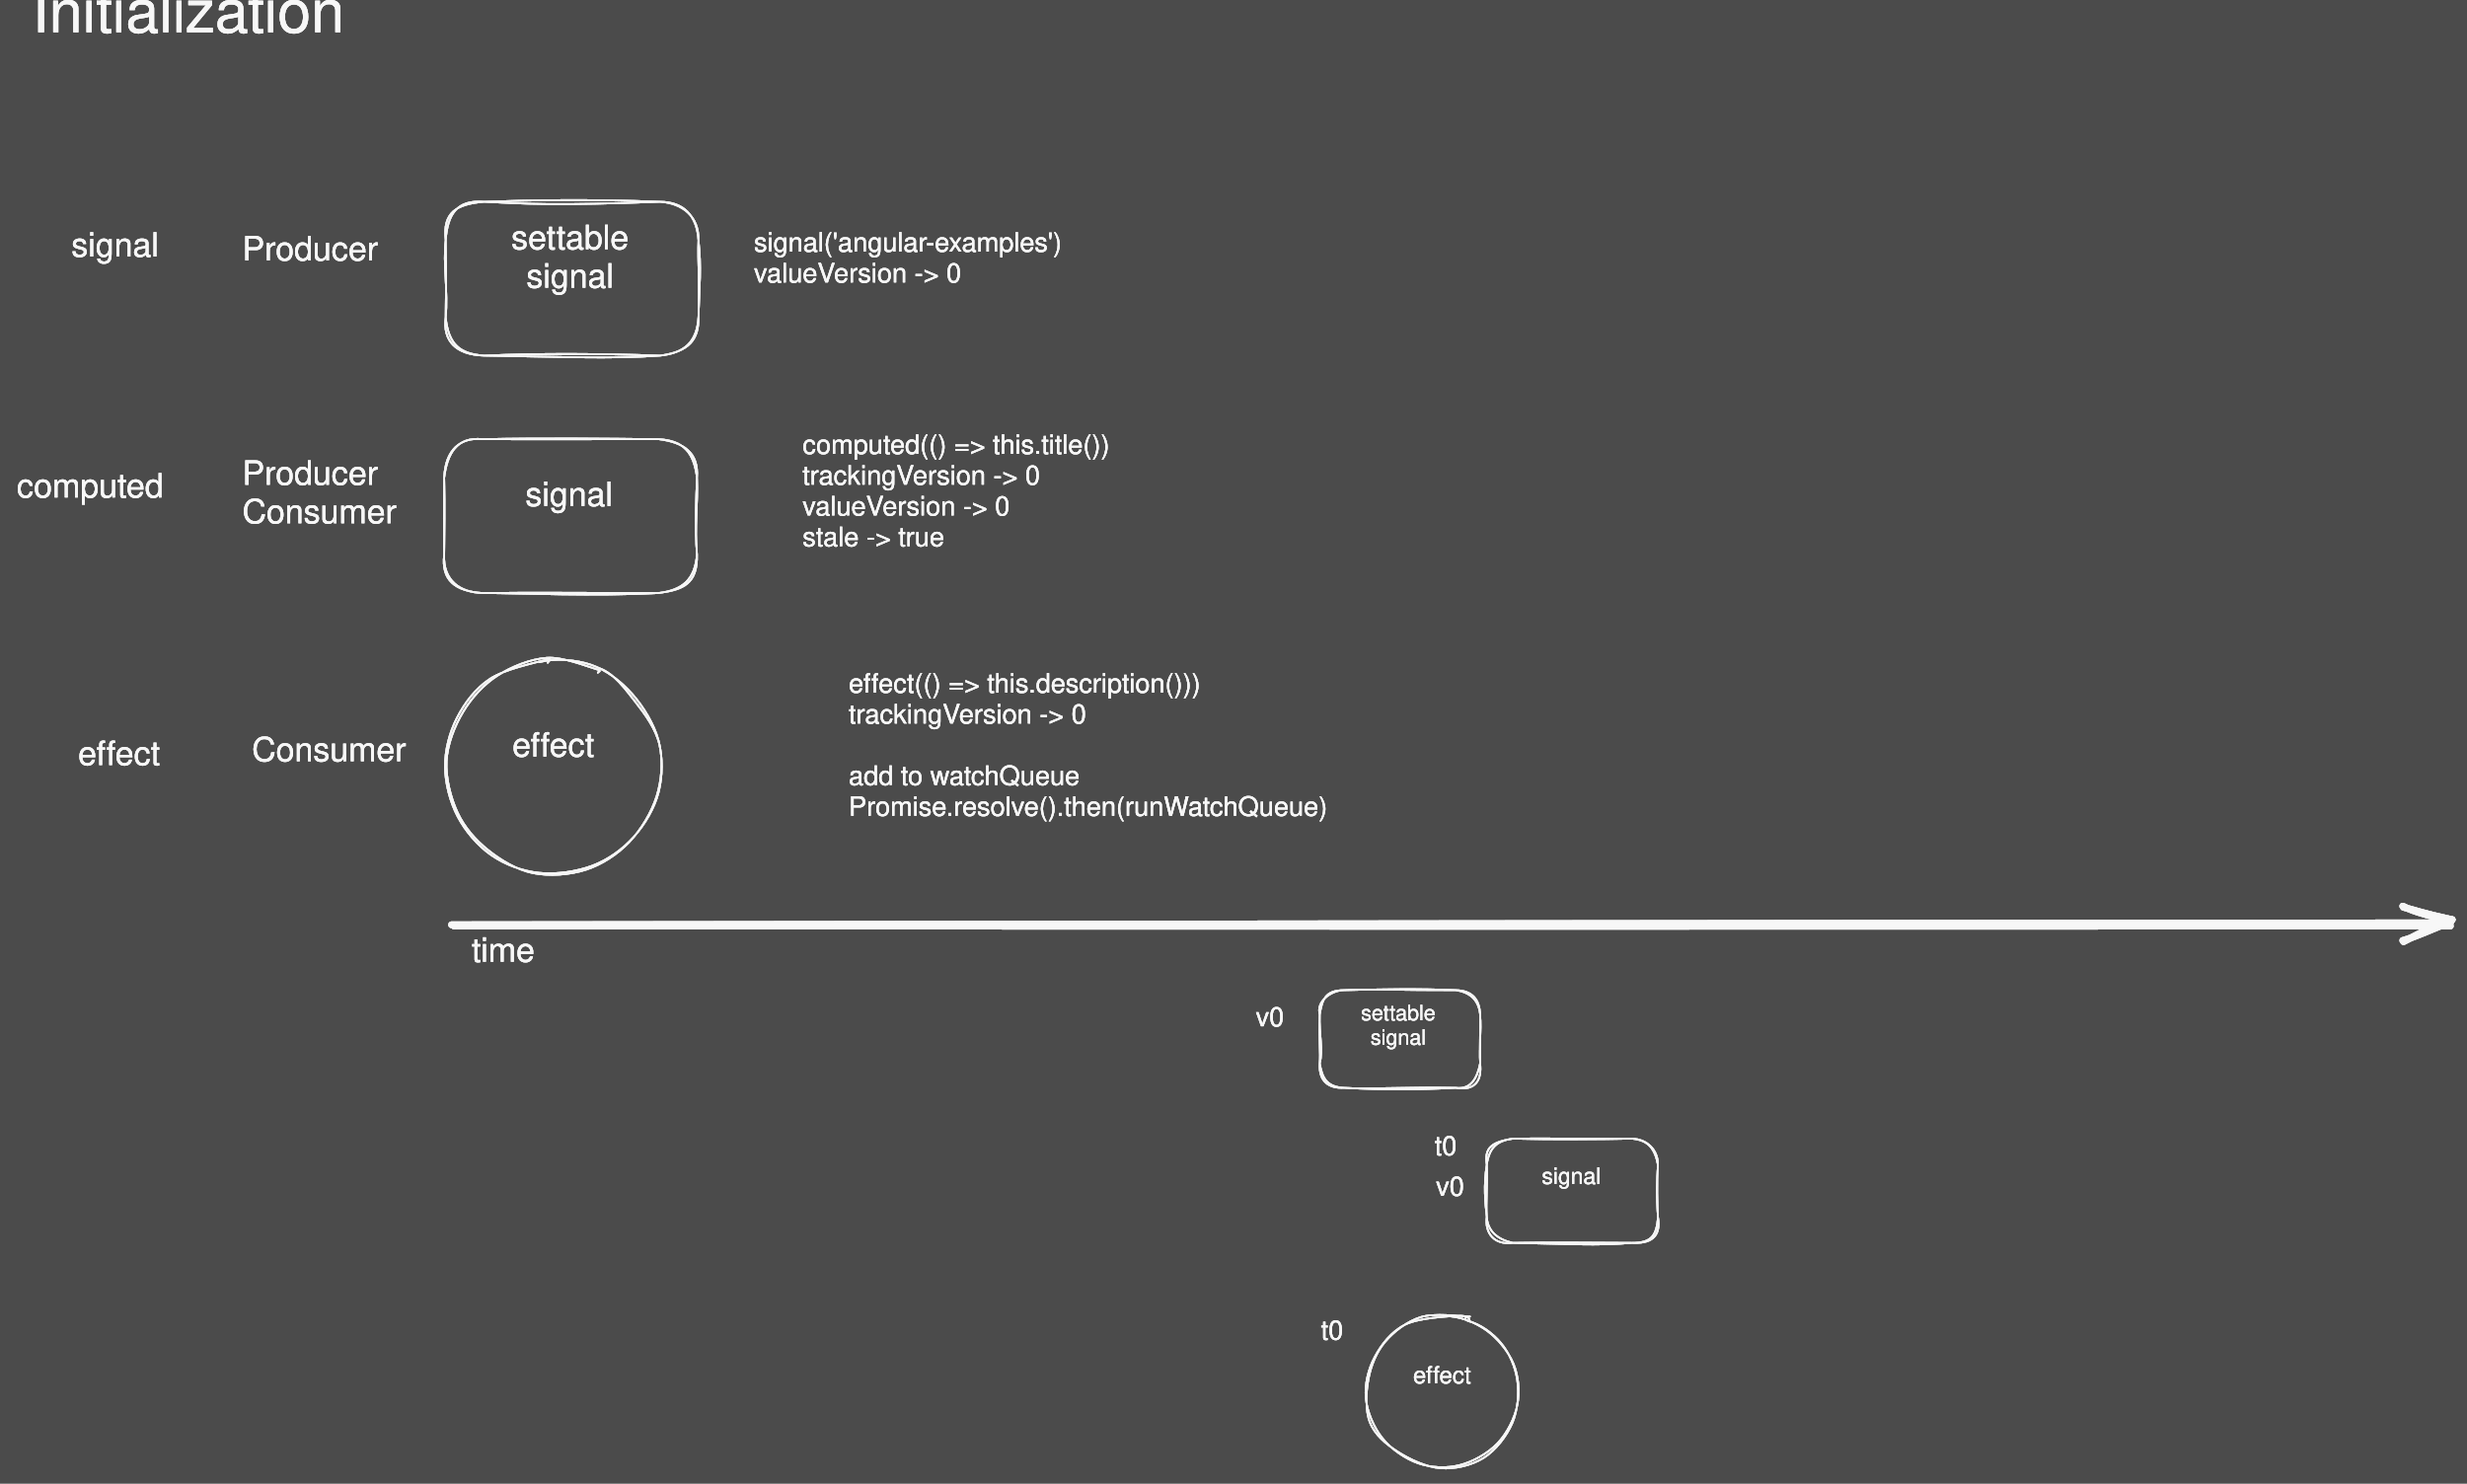
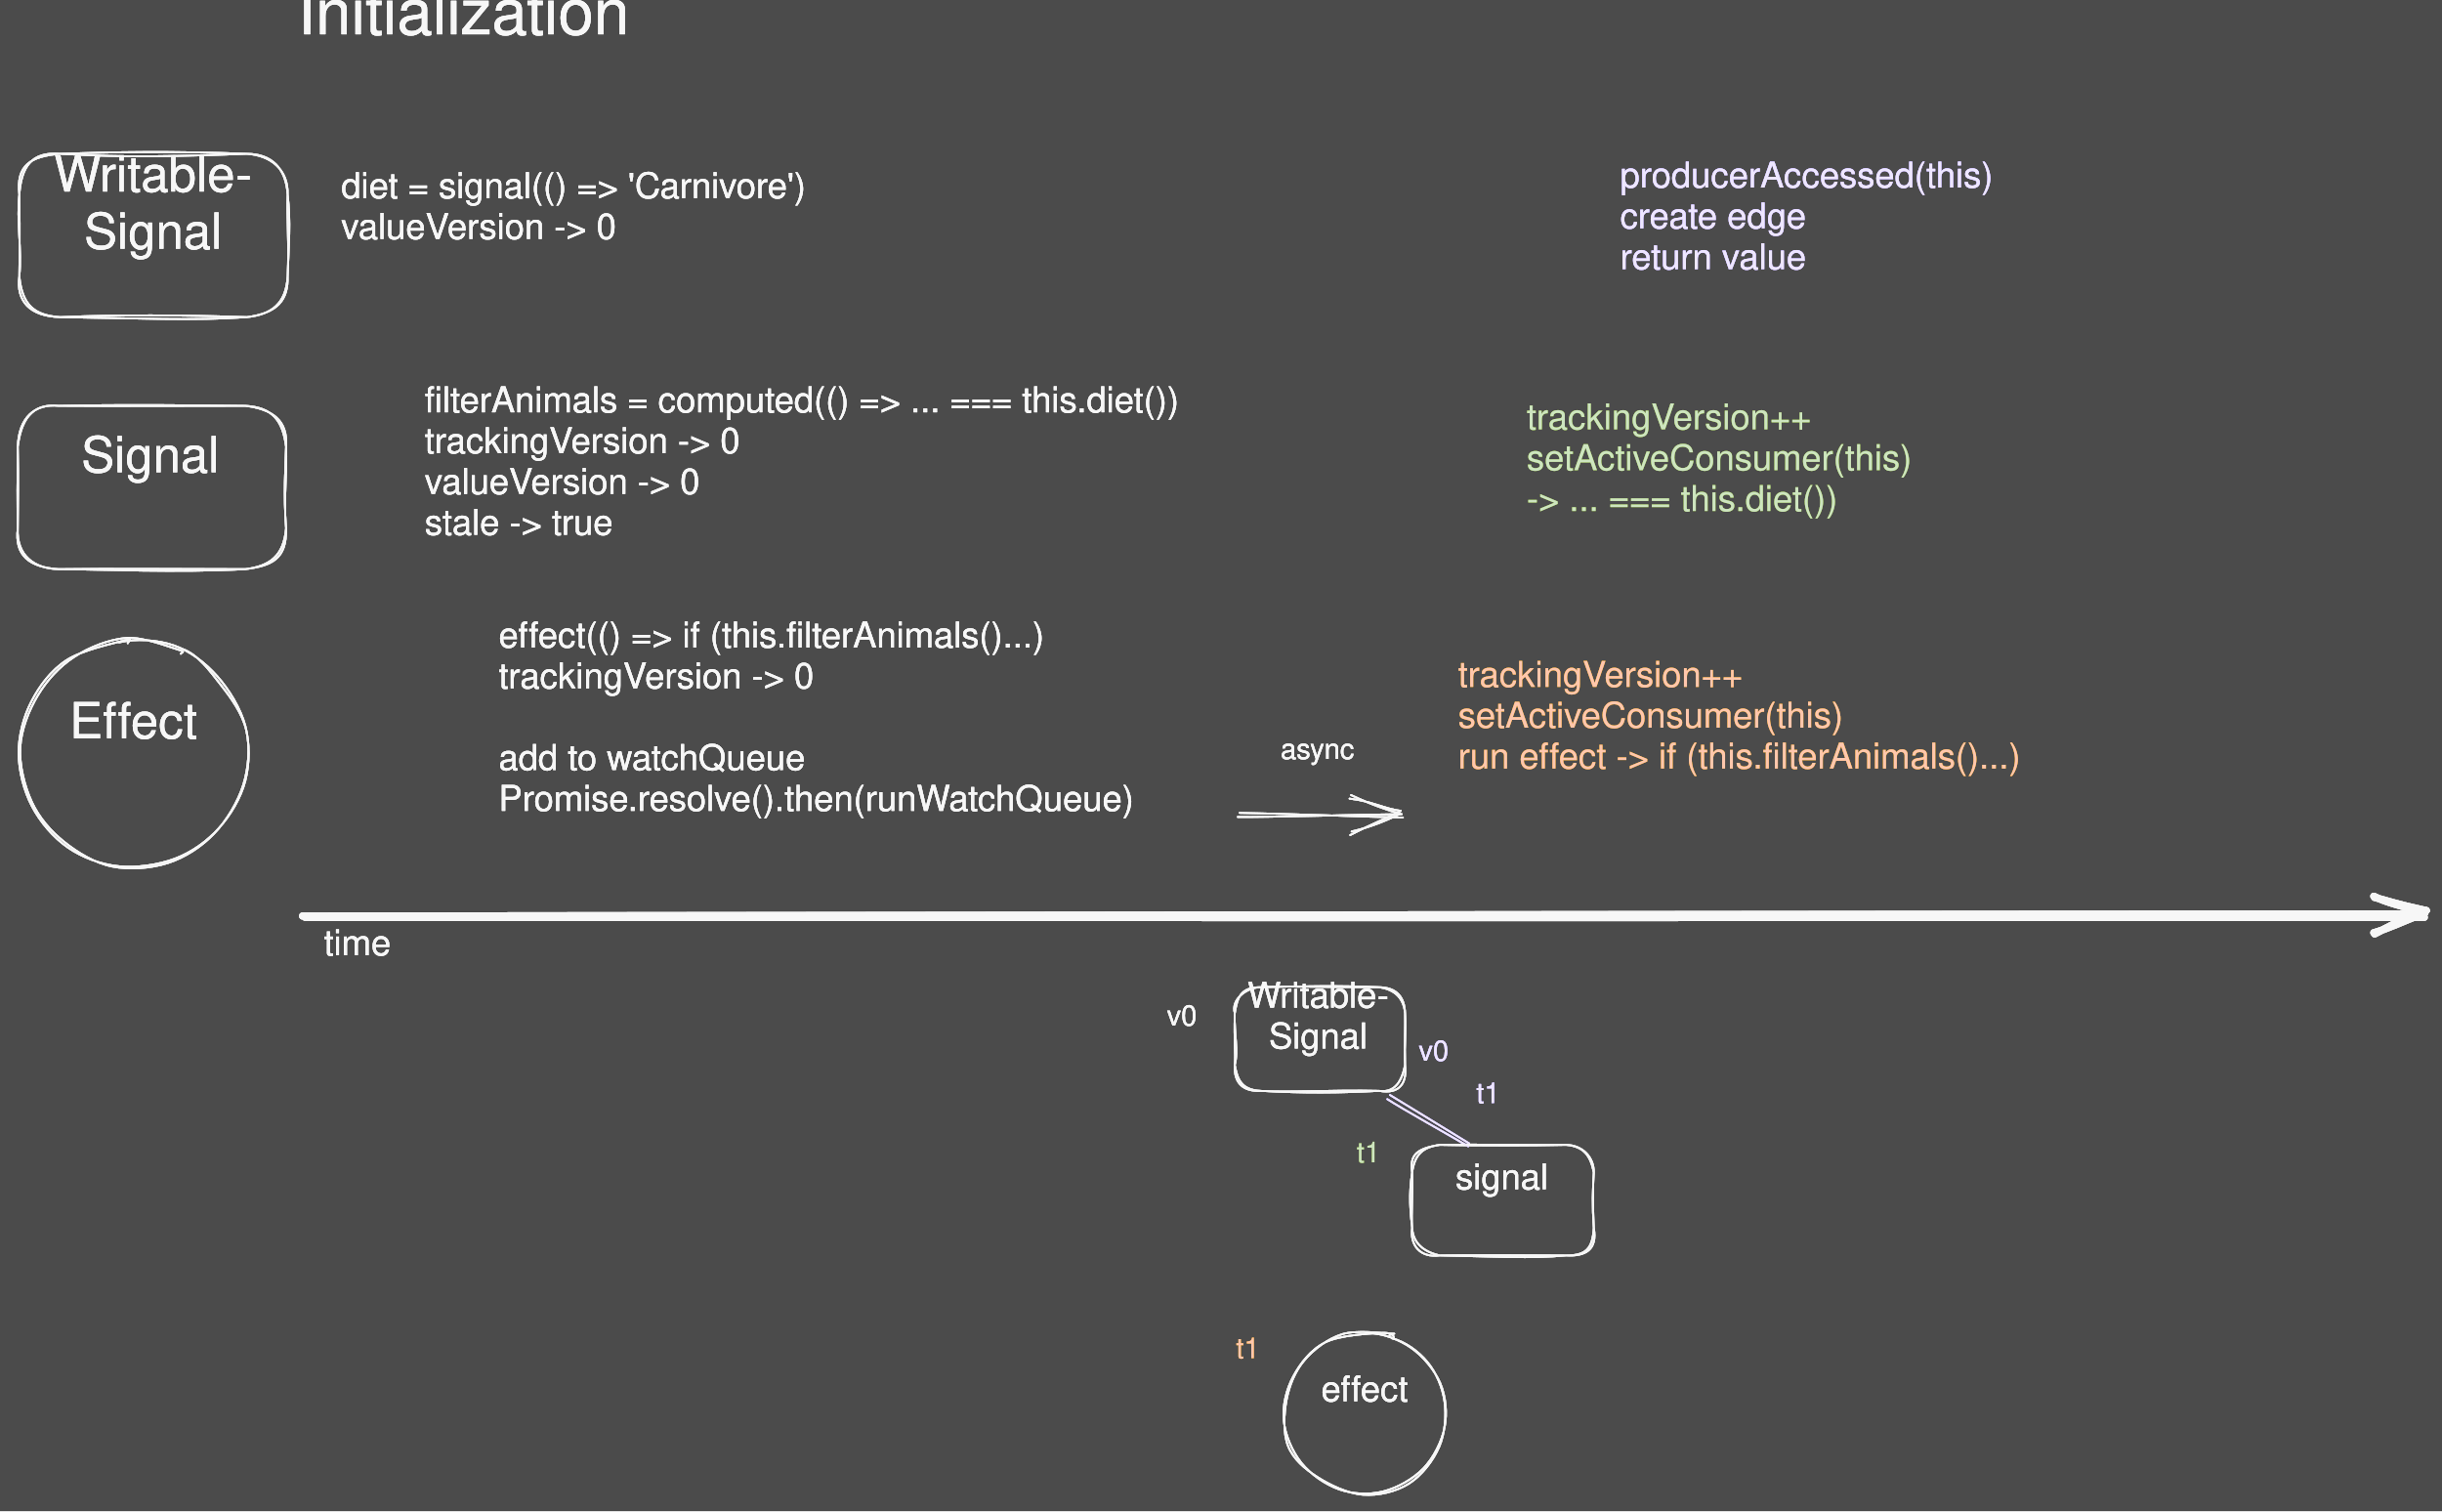
- <svg xmlns="http://www.w3.org/2000/svg" version="1.1" viewBox="0 0 1474.834 887.072" width="4424.502" height="2661.215" filter="invert(93%) hue-rotate(180deg)">
+ <svg xmlns="http://www.w3.org/2000/svg" version="1.1" viewBox="0 0 1375.278 851.072" width="4125.835" height="2553.215" filter="invert(93%) hue-rotate(180deg)">
  <defs>
    <style class="style-fonts">
      @font-face {
        font-family: "Virgil";
        src: url("https://excalidraw.com/Virgil.woff2");
      }
      @font-face {
        font-family: "Cascadia";
        src: url("https://excalidraw.com/Cascadia.woff2");
      }
    </style>
  </defs>
-   <rect x="0" y="0" width="1474.834" height="887.072" fill="#ffffff" />
-   <g stroke-linecap="round" transform="translate(266.4444 120.6222) rotate(0 75.55556 46.00002)">
+   <rect x="0" y="0" width="1375.278" height="851.072" fill="#ffffff" />
+   <g stroke-linecap="round" transform="translate(10.88892 86.62215) rotate(0 75.55556 46.00002)">
    <path d="M23 0 M23 0 C46.1 1.23, 66.52 2.42, 128.11 0 M23 0 C52.67 -1.02, 84.99 -1.62, 128.11 0 M128.11 0 C141.72 0.88, 151.55 8.96, 151.11 23 M128.11 0 C142.07 0.06, 150.15 7.99, 151.11 23 M151.11 23 C152.95 38.32, 151.68 51.58, 151.11 69 M151.11 23 C150.6 35.51, 151.94 49.81, 151.11 69 M151.11 69 C150.2 84.48, 142.16 90.51, 128.11 92 M151.11 69 C151.48 82.19, 145.63 89.72, 128.11 92 M128.11 92 C97.51 94.14, 68.73 92.62, 23 92 M128.11 92 C91.48 90.76, 55.92 90.55, 23 92 M23 92 C8.74 90.96, 1.71 85.75, 0 69 M23 92 C6.03 91.54, -1.93 83.12, 0 69 M0 69 C1.56 54.25, -1.73 36.86, 0 23 M0 69 C0.06 58.64, 0.41 47.47, 0 23 M0 23 C-1.93 6.41, 6.34 1.39, 23 0 M0 23 C1.2 7.59, 6.45 -1.31, 23 0" stroke="#000000" stroke-width="1" fill="none" />
  </g>
-   <g transform="translate(305.7555 143.8222) rotate(0 35.02441 23)">
-     <text x="35.024" y="0" font-family="Helvetica, Segoe UI Emoji" font-size="20px" fill="#000000" text-anchor="middle" style="white-space: pre;" direction="ltr" dominant-baseline="text-before-edge">settable</text>
-     <text x="35.024" y="23" font-family="Helvetica, Segoe UI Emoji" font-size="20px" fill="#000000" text-anchor="middle" style="white-space: pre;" direction="ltr" dominant-baseline="text-before-edge">signal</text>
+   <g transform="translate(30.47059 100.6222) rotate(0 55.75391 32.2)">
+     <text x="55.754" y="0" font-family="Helvetica, Segoe UI Emoji" font-size="28px" fill="#000000" text-anchor="middle" style="white-space: pre;" direction="ltr" dominant-baseline="text-before-edge">Writable-</text>
+     <text x="55.754" y="32.2" font-family="Helvetica, Segoe UI Emoji" font-size="28px" fill="#000000" text-anchor="middle" style="white-space: pre;" direction="ltr" dominant-baseline="text-before-edge">Signal</text>
  </g>
-   <g stroke-linecap="round" transform="translate(265.5555 262.5665) rotate(0 75.55556 46.00002)">
+   <g stroke-linecap="round" transform="translate(10 228.5665) rotate(0 75.55556 46.00002)">
    <path d="M23 0 M23 0 C58.4 0.26, 97.36 -0.04, 128.11 0 M23 0 C59.62 -0.76, 95.92 -0.32, 128.11 0 M128.11 0 C143.15 0.82, 149.19 7.91, 151.11 23 M128.11 0 C142.97 1.8, 152.29 7.9, 151.11 23 M151.11 23 C151.77 38.85, 149.59 52.13, 151.11 69 M151.11 23 C150.72 35.43, 149.69 49.29, 151.11 69 M151.11 69 C149.79 84.3, 142.29 90.27, 128.11 92 M151.11 69 C151.62 86.48, 142.92 90.08, 128.11 92 M128.11 92 C89.19 94.05, 48.4 92.11, 23 92 M128.11 92 C90.25 92, 51.84 91.57, 23 92 M23 92 C6.66 90.94, -1.94 84.45, 0 69 M23 92 C9.43 91.75, -0.78 84.44, 0 69 M0 69 C-0.28 56.07, -0.19 39.73, 0 23 M0 69 C0.08 54.86, 0.41 41.42, 0 23 M0 23 C0.58 6.47, 9.63 -1.3, 23 0 M0 23 C1.84 8.68, 7.4 -1.67, 23 0" stroke="#000000" stroke-width="1" fill="none" />
  </g>
-   <g transform="translate(314.0665 297.3221) rotate(0 26.12793 11.5)">
-     <text x="26.128" y="0" font-family="Helvetica, Segoe UI Emoji" font-size="20px" fill="#000000" text-anchor="middle" style="white-space: pre;" direction="ltr" dominant-baseline="text-before-edge">signal</text>
+   <g transform="translate(45.72201 258.7221) rotate(0 38.91699 16.1)">
+     <text x="38.917" y="0" font-family="Helvetica, Segoe UI Emoji" font-size="28px" fill="#000000" text-anchor="middle" style="white-space: pre;" direction="ltr" dominant-baseline="text-before-edge">Signal</text>
  </g>
-   <g stroke-linecap="round" transform="translate(266.4444 394.3444) rotate(0 64.22224 64.22224)">
+   <g stroke-linecap="round" transform="translate(10.88894 360.3444) rotate(0 64.22224 64.22224)">
    <path d="M56.13 1.49 C65.5 -0.84, 77.76 -0.04, 86.99 3.14 C96.22 6.33, 104.81 13.02, 111.53 20.58 C118.24 28.13, 124.65 38.67, 127.28 48.48 C129.9 58.28, 129.76 69.79, 127.27 79.39 C124.79 89, 118.95 98.8, 112.37 106.1 C105.79 113.4, 97.2 119.63, 87.78 123.2 C78.37 126.77, 65.94 128.55, 55.86 127.51 C45.78 126.48, 35.44 122.6, 27.31 116.98 C19.19 111.37, 11.75 102.66, 7.13 93.83 C2.5 84.99, -0.35 73.81, -0.41 63.97 C-0.48 54.12, 2.25 43.52, 6.75 34.77 C11.24 26.03, 17.79 17.22, 26.55 11.48 C35.3 5.74, 53.52 1.92, 59.27 0.32 C65.02 -1.27, 61.19 1.02, 61.05 1.93 M91.76 5.11 C100.77 8.35, 107.37 17.66, 113.37 25.3 C119.38 32.95, 125.67 41.61, 127.79 50.98 C129.92 60.36, 129.16 71.86, 126.14 81.57 C123.12 91.27, 116.75 101.85, 109.68 109.2 C102.61 116.56, 93.29 122.62, 83.71 125.7 C74.12 128.78, 61.92 129.67, 52.17 127.68 C42.42 125.69, 32.73 119.81, 25.22 113.76 C17.71 107.72, 11.2 100.27, 7.09 91.41 C2.98 82.55, 0 70.62, 0.55 60.62 C1.1 50.62, 5.3 39.92, 10.37 31.42 C15.44 22.92, 22.64 15.01, 30.97 9.6 C39.3 4.19, 50.65 -0.35, 60.35 -1.04 C70.05 -1.73, 84.07 3.98, 89.17 5.46 C94.27 6.94, 91.31 6.98, 90.95 7.86" stroke="#000000" stroke-width="1" fill="none" />
  </g>
-   <g transform="translate(306.4773 447.1546) rotate(0 24.27734 11.5)">
-     <text x="24.277" y="0" font-family="Helvetica, Segoe UI Emoji" font-size="20px" fill="#000000" text-anchor="middle" style="white-space: pre;" direction="ltr" dominant-baseline="text-before-edge">effect</text>
+   <g transform="translate(39.65916 408.5546) rotate(0 35.54004 16.1)">
+     <text x="35.54" y="0" font-family="Helvetica, Segoe UI Emoji" font-size="28px" fill="#000000" text-anchor="middle" style="white-space: pre;" direction="ltr" dominant-baseline="text-before-edge">Effect</text>
  </g>
-   <g transform="translate(450.7192 146.3) rotate(0 92.875 27.6)">
-     <text x="0" y="0" font-family="Helvetica, Segoe UI Emoji" font-size="16px" fill="#000000" text-anchor="start" style="white-space: pre;" direction="ltr" dominant-baseline="text-before-edge">signal('angular-examples')</text>
-     <text x="0" y="18.4" font-family="Helvetica, Segoe UI Emoji" font-size="16px" fill="#000000" text-anchor="start" style="white-space: pre;" direction="ltr" dominant-baseline="text-before-edge">valueVersion -&gt; 0</text>
-     <text x="0" y="36.8" font-family="Helvetica, Segoe UI Emoji" font-size="16px" fill="#000000" text-anchor="start" style="white-space: pre;" direction="ltr" dominant-baseline="text-before-edge" />
+   <g transform="translate(192.1637 106.4) rotate(0 131.3721 34.5)">
+     <text x="0" y="0" font-family="Helvetica, Segoe UI Emoji" font-size="20px" fill="#000000" text-anchor="start" style="white-space: pre;" direction="ltr" dominant-baseline="text-before-edge">diet = signal(() =&gt; 'Carnivore')</text>
+     <text x="0" y="23" font-family="Helvetica, Segoe UI Emoji" font-size="20px" fill="#000000" text-anchor="start" style="white-space: pre;" direction="ltr" dominant-baseline="text-before-edge">valueVersion -&gt; 0</text>
+     <text x="0" y="46" font-family="Helvetica, Segoe UI Emoji" font-size="20px" fill="#000000" text-anchor="start" style="white-space: pre;" direction="ltr" dominant-baseline="text-before-edge" />
  </g>
  <g stroke-linecap="round">
-     <g transform="translate(271.7777 553.1222) rotate(0 595.6262 -0.3401589)">
+     <g transform="translate(172.2222 516.1222) rotate(0 595.6262 -0.3401589)">
      <path d="M-0.23 0.55 C198.73 0.68, 994.26 0.76, 1193.06 0.5 M-1.8 -0.21 C197.1 -0.41, 993.47 -1.36, 1192.4 -1.35" stroke="#000000" stroke-width="4" fill="none" />
    </g>
-     <g transform="translate(271.7777 553.1222) rotate(0 595.6262 -0.3401589)">
+     <g transform="translate(172.2222 516.1222) rotate(0 595.6262 -0.3401589)">
      <path d="M1165.13 9.86 C1171.94 6.56, 1176.29 3.36, 1194.17 -3.27 M1164.69 9.18 C1172.33 7.07, 1181.15 2.77, 1193.3 -1.91" stroke="#000000" stroke-width="4" fill="none" />
    </g>
-     <g transform="translate(271.7777 553.1222) rotate(0 595.6262 -0.3401589)">
+     <g transform="translate(172.2222 516.1222) rotate(0 595.6262 -0.3401589)">
      <path d="M1165.12 -10.67 C1171.88 -8.97, 1176.24 -7.17, 1194.17 -3.27 M1164.67 -11.34 C1172.15 -7.5, 1180.96 -5.86, 1193.3 -1.91" stroke="#000000" stroke-width="4" fill="none" />
    </g>
  </g>
  <mask />
-   <g transform="translate(282 569.8333) rotate(0 18.8916 11.5)">
+   <g transform="translate(182.4445 532.8333) rotate(0 18.8916 11.5)">
    <text x="0" y="0" font-family="Helvetica, Segoe UI Emoji" font-size="20px" fill="#000000" text-anchor="start" style="white-space: pre;" direction="ltr" dominant-baseline="text-before-edge">time</text>
  </g>
-   <g transform="translate(479.7592 267.227) rotate(0 92.02734 36.8)">
-     <text x="0" y="0" font-family="Helvetica, Segoe UI Emoji" font-size="16px" fill="#000000" text-anchor="start" style="white-space: pre;" direction="ltr" dominant-baseline="text-before-edge">computed(() =&gt; this.title())</text>
-     <text x="0" y="18.4" font-family="Helvetica, Segoe UI Emoji" font-size="16px" fill="#000000" text-anchor="start" style="white-space: pre;" direction="ltr" dominant-baseline="text-before-edge">trackingVersion -&gt; 0</text>
-     <text x="0" y="36.8" font-family="Helvetica, Segoe UI Emoji" font-size="16px" fill="#000000" text-anchor="start" style="white-space: pre;" direction="ltr" dominant-baseline="text-before-edge">valueVersion -&gt; 0</text>
-     <text x="0" y="55.2" font-family="Helvetica, Segoe UI Emoji" font-size="16px" fill="#000000" text-anchor="start" style="white-space: pre;" direction="ltr" dominant-baseline="text-before-edge">stale -&gt; true</text>
+   <g transform="translate(239.2038 227.027) rotate(0 212.8613 46)">
+     <text x="0" y="0" font-family="Helvetica, Segoe UI Emoji" font-size="20px" fill="#000000" text-anchor="start" style="white-space: pre;" direction="ltr" dominant-baseline="text-before-edge">filterAnimals = computed(() =&gt; ... === this.diet())</text>
+     <text x="0" y="23" font-family="Helvetica, Segoe UI Emoji" font-size="20px" fill="#000000" text-anchor="start" style="white-space: pre;" direction="ltr" dominant-baseline="text-before-edge">trackingVersion -&gt; 0</text>
+     <text x="0" y="46" font-family="Helvetica, Segoe UI Emoji" font-size="20px" fill="#000000" text-anchor="start" style="white-space: pre;" direction="ltr" dominant-baseline="text-before-edge">valueVersion -&gt; 0</text>
+     <text x="0" y="69" font-family="Helvetica, Segoe UI Emoji" font-size="20px" fill="#000000" text-anchor="start" style="white-space: pre;" direction="ltr" dominant-baseline="text-before-edge">stale -&gt; true</text>
  </g>
-   <g transform="translate(507.3832 409.9921) rotate(0 143.7578 46)">
-     <text x="0" y="0" font-family="Helvetica, Segoe UI Emoji" font-size="16px" fill="#000000" text-anchor="start" style="white-space: pre;" direction="ltr" dominant-baseline="text-before-edge">effect(() =&gt; this.description()))</text>
-     <text x="0" y="18.4" font-family="Helvetica, Segoe UI Emoji" font-size="16px" fill="#000000" text-anchor="start" style="white-space: pre;" direction="ltr" dominant-baseline="text-before-edge">trackingVersion -&gt; 0</text>
-     <text x="0" y="36.8" font-family="Helvetica, Segoe UI Emoji" font-size="16px" fill="#000000" text-anchor="start" style="white-space: pre;" direction="ltr" dominant-baseline="text-before-edge" />
-     <text x="0" y="55.2" font-family="Helvetica, Segoe UI Emoji" font-size="16px" fill="#000000" text-anchor="start" style="white-space: pre;" direction="ltr" dominant-baseline="text-before-edge">add to watchQueue</text>
-     <text x="0" y="73.6" font-family="Helvetica, Segoe UI Emoji" font-size="16px" fill="#000000" text-anchor="start" style="white-space: pre;" direction="ltr" dominant-baseline="text-before-edge">Promise.resolve().then(runWatchQueue)</text>
+   <g transform="translate(280.8277 359.4921) rotate(0 179.6973 57.5)">
+     <text x="0" y="0" font-family="Helvetica, Segoe UI Emoji" font-size="20px" fill="#000000" text-anchor="start" style="white-space: pre;" direction="ltr" dominant-baseline="text-before-edge">effect(() =&gt; if (this.filterAnimals()...)</text>
+     <text x="0" y="23" font-family="Helvetica, Segoe UI Emoji" font-size="20px" fill="#000000" text-anchor="start" style="white-space: pre;" direction="ltr" dominant-baseline="text-before-edge">trackingVersion -&gt; 0</text>
+     <text x="0" y="46" font-family="Helvetica, Segoe UI Emoji" font-size="20px" fill="#000000" text-anchor="start" style="white-space: pre;" direction="ltr" dominant-baseline="text-before-edge" />
+     <text x="0" y="69" font-family="Helvetica, Segoe UI Emoji" font-size="20px" fill="#000000" text-anchor="start" style="white-space: pre;" direction="ltr" dominant-baseline="text-before-edge">add to watchQueue</text>
+     <text x="0" y="92" font-family="Helvetica, Segoe UI Emoji" font-size="20px" fill="#000000" text-anchor="start" style="white-space: pre;" direction="ltr" dominant-baseline="text-before-edge">Promise.resolve().then(runWatchQueue)</text>
  </g>
-   <g transform="translate(144.8571 150.5189) rotate(0 40.57617 11.5)">
-     <text x="0" y="0" font-family="Helvetica, Segoe UI Emoji" font-size="20px" fill="#000000" text-anchor="start" style="white-space: pre;" direction="ltr" dominant-baseline="text-before-edge">Producer</text>
+   <g transform="translate(821.1522 381.6666) rotate(0 158.4668 34.5)">
+     <text x="0" y="0" font-family="Helvetica, Segoe UI Emoji" font-size="20px" fill="#e67700" text-anchor="start" style="white-space: pre;" direction="ltr" dominant-baseline="text-before-edge">trackingVersion++</text>
+     <text x="0" y="23" font-family="Helvetica, Segoe UI Emoji" font-size="20px" fill="#e67700" text-anchor="start" style="white-space: pre;" direction="ltr" dominant-baseline="text-before-edge">setActiveConsumer(this)</text>
+     <text x="0" y="46" font-family="Helvetica, Segoe UI Emoji" font-size="20px" fill="#e67700" text-anchor="start" style="white-space: pre;" direction="ltr" dominant-baseline="text-before-edge">run effect -&gt; if (this.filterAnimals()...)</text>
  </g>
-   <g transform="translate(144.8571 284.6618) rotate(0 46.12793 23)">
-     <text x="0" y="0" font-family="Helvetica, Segoe UI Emoji" font-size="20px" fill="#000000" text-anchor="start" style="white-space: pre;" direction="ltr" dominant-baseline="text-before-edge">Producer</text>
-     <text x="0" y="23" font-family="Helvetica, Segoe UI Emoji" font-size="20px" fill="#000000" text-anchor="start" style="white-space: pre;" direction="ltr" dominant-baseline="text-before-edge">Consumer</text>
+   <g transform="translate(859.7891 236.627) rotate(0 108.9209 34.5)">
+     <text x="0" y="0" font-family="Helvetica, Segoe UI Emoji" font-size="20px" fill="#5c940d" text-anchor="start" style="white-space: pre;" direction="ltr" dominant-baseline="text-before-edge">trackingVersion++</text>
+     <text x="0" y="23" font-family="Helvetica, Segoe UI Emoji" font-size="20px" fill="#5c940d" text-anchor="start" style="white-space: pre;" direction="ltr" dominant-baseline="text-before-edge">setActiveConsumer(this)</text>
+     <text x="0" y="46" font-family="Helvetica, Segoe UI Emoji" font-size="20px" fill="#5c940d" text-anchor="start" style="white-space: pre;" direction="ltr" dominant-baseline="text-before-edge">-&gt; ... === this.diet())</text>
  </g>
-   <g transform="translate(150.5714 449.9476) rotate(0 46.12793 11.5)">
-     <text x="0" y="0" font-family="Helvetica, Segoe UI Emoji" font-size="20px" fill="#000000" text-anchor="start" style="white-space: pre;" direction="ltr" dominant-baseline="text-before-edge">Consumer</text>
-   </g>
-   <g transform="translate(42.66661 148.2333) rotate(0 26.12793 11.5)">
-     <text x="0" y="0" font-family="Helvetica, Segoe UI Emoji" font-size="20px" fill="#000000" text-anchor="start" style="white-space: pre;" direction="ltr" dominant-baseline="text-before-edge">signal</text>
-   </g>
-   <g transform="translate(10 292.2333) rotate(0 43.91602 11.5)">
-     <text x="0" y="0" font-family="Helvetica, Segoe UI Emoji" font-size="20px" fill="#000000" text-anchor="start" style="white-space: pre;" direction="ltr" dominant-baseline="text-before-edge">computed</text>
-   </g>
-   <g transform="translate(46.66664 452.2333) rotate(0 24.27734 11.5)">
-     <text x="0" y="0" font-family="Helvetica, Segoe UI Emoji" font-size="20px" fill="#000000" text-anchor="start" style="white-space: pre;" direction="ltr" dominant-baseline="text-before-edge">effect</text>
-   </g>
-   <g transform="translate(19.30002 10) rotate(0 94.05176 20.7)">
+   <g transform="translate(167.7446 10) rotate(0 94.05176 20.7)">
    <text x="0" y="0" font-family="Helvetica, Segoe UI Emoji" font-size="36px" fill="#000000" text-anchor="start" style="white-space: pre;" direction="ltr" dominant-baseline="text-before-edge">Initialization</text>
  </g>
-   <g stroke-linecap="round" transform="translate(788.9525 591.9996) rotate(0 47.95558 29.1965)">
+   <g transform="translate(912.4112 100.4333) rotate(0 105.0439 34.5)">
+     <text x="0" y="0" font-family="Helvetica, Segoe UI Emoji" font-size="20px" fill="#5f3dc4" text-anchor="start" style="white-space: pre;" direction="ltr" dominant-baseline="text-before-edge">producerAccessed(this)</text>
+     <text x="0" y="23" font-family="Helvetica, Segoe UI Emoji" font-size="20px" fill="#5f3dc4" text-anchor="start" style="white-space: pre;" direction="ltr" dominant-baseline="text-before-edge">create edge</text>
+     <text x="0" y="46" font-family="Helvetica, Segoe UI Emoji" font-size="20px" fill="#5f3dc4" text-anchor="start" style="white-space: pre;" direction="ltr" dominant-baseline="text-before-edge">return value</text>
+   </g>
+   <g stroke-linecap="round" transform="translate(695.397 555.9996) rotate(0 47.95558 29.1965)">
    <path d="M14.6 0 M14.6 0 C31.11 -0.85, 49.25 0.09, 81.31 0 M14.6 0 C37.01 -0.57, 60.1 -0.95, 81.31 0 M81.31 0 C91.4 0.21, 95.57 5.72, 95.91 14.6 M81.31 0 C88.96 1.15, 94.98 5.03, 95.91 14.6 M95.91 14.6 C96.71 24.76, 95.32 33.45, 95.91 43.79 M95.91 14.6 C96.1 21.88, 95.59 30.95, 95.91 43.79 M95.91 43.79 C94.15 52.65, 90.35 59.63, 81.31 58.39 M95.91 43.79 C97.07 53.6, 93.28 60.51, 81.31 58.39 M81.31 58.39 C59.2 59.54, 38.78 59.74, 14.6 58.39 M81.31 58.39 C54.88 57.79, 29.26 59.4, 14.6 58.39 M14.6 58.39 C5.81 58.84, -0.66 54.98, 0 43.79 M14.6 58.39 C3.34 57.87, 1.49 51.54, 0 43.79 M0 43.79 C2.19 35.75, -0.43 26.4, 0 14.6 M0 43.79 C0.62 36.71, -0.5 31.83, 0 14.6 M0 14.6 C1.47 5.77, 3.2 0.02, 14.6 0 M0 14.6 C-2.2 7.1, 6.36 0.13, 14.6 0" stroke="#000000" stroke-width="1" fill="none" />
  </g>
-   <g transform="translate(813.6953 606.7248) rotate(0 22.22297 14.59824)">
-     <text x="22.223" y="0" font-family="Helvetica, Segoe UI Emoji" font-size="12.694px" fill="#000000" text-anchor="middle" style="white-space: pre;" direction="ltr" dominant-baseline="text-before-edge">settable</text>
-     <text x="22.223" y="14.598" font-family="Helvetica, Segoe UI Emoji" font-size="12.694px" fill="#000000" text-anchor="middle" style="white-space: pre;" direction="ltr" dominant-baseline="text-before-edge">signal</text>
+   <g transform="translate(702.5386 562.323) rotate(0 39.82422 23)">
+     <text x="39.824" y="0" font-family="Helvetica, Segoe UI Emoji" font-size="20px" fill="#000000" text-anchor="middle" style="white-space: pre;" direction="ltr" dominant-baseline="text-before-edge">Writable-</text>
+     <text x="39.824" y="23" font-family="Helvetica, Segoe UI Emoji" font-size="20px" fill="#000000" text-anchor="middle" style="white-space: pre;" direction="ltr" dominant-baseline="text-before-edge">Signal</text>
  </g>
-   <g stroke-linecap="round" transform="translate(888.8311 680.7996) rotate(0 51.15553 31.1447)">
+   <g stroke-linecap="round" transform="translate(795.2757 644.7996) rotate(0 51.15553 31.1447)">
    <path d="M15.57 0 M15.57 0 C40.52 0.6, 65.99 0.42, 86.74 0 M15.57 0 C40.09 -0.47, 63.47 0.35, 86.74 0 M86.74 0 C96.78 0.85, 100.5 6.19, 102.31 15.57 M86.74 0 C96.19 0.17, 102.53 7.25, 102.31 15.57 M102.31 15.57 C101.54 27.07, 101.97 38.78, 102.31 46.72 M102.31 15.57 C101.72 25.12, 101.41 34.1, 102.31 46.72 M102.31 46.72 C101.61 58.33, 98.12 62.35, 86.74 62.29 M102.31 46.72 C104.55 59.22, 97.45 62.9, 86.74 62.29 M86.74 62.29 C65.9 64.19, 47.92 62.83, 15.57 62.29 M86.74 62.29 C60.65 62.26, 37 61.83, 15.57 62.29 M15.57 62.29 C4.53 63.75, -1.33 56.64, 0 46.72 M15.57 62.29 C6.68 60.3, 0.53 55.5, 0 46.72 M0 46.72 C-0.94 38.49, -2.01 27.92, 0 15.57 M0 46.72 C-0.64 37.96, 0.51 28.47, 0 15.57 M0 15.57 C-1.67 5.21, 3.28 1.94, 15.57 0 M0 15.57 C1.5 5.32, 6.05 1.24, 15.57 0" stroke="#000000" stroke-width="1" fill="none" />
  </g>
-   <g transform="translate(921.6775 704.3311) rotate(0 17.68858 7.786173)">
-     <text x="17.689" y="0" font-family="Helvetica, Segoe UI Emoji" font-size="13.541px" fill="#000000" text-anchor="middle" style="white-space: pre;" direction="ltr" dominant-baseline="text-before-edge">signal</text>
+   <g transform="translate(819.6827 664.6173) rotate(0 26.12793 11.5)">
+     <text x="26.128" y="0" font-family="Helvetica, Segoe UI Emoji" font-size="20px" fill="#000000" text-anchor="middle" style="white-space: pre;" direction="ltr" dominant-baseline="text-before-edge">signal</text>
  </g>
-   <g stroke-linecap="round" transform="translate(816.7858 786.2273) rotate(0 45.42219 45.42219)">
+   <g stroke-linecap="round" transform="translate(723.2303 750.2273) rotate(0 45.42219 45.42219)">
    <path d="M47.74 0.74 C55.36 0.59, 64.77 4.21, 71.46 8.89 C78.15 13.57, 84.73 21.38, 87.88 28.83 C91.03 36.28, 91.92 45.61, 90.35 53.6 C88.78 61.58, 84.23 70.69, 78.45 76.72 C72.68 82.75, 63.63 87.79, 55.72 89.77 C47.81 91.76, 38.67 91.31, 31 88.63 C23.32 85.94, 14.89 80.17, 9.68 73.67 C4.47 67.17, 0.5 57.74, -0.27 49.63 C-1.04 41.53, 1.16 32.35, 5.07 25.04 C8.98 17.73, 14.98 9.86, 23.19 5.77 C31.39 1.68, 47.86 0.93, 54.29 0.48 C60.71 0.03, 61.81 2.31, 61.71 3.09 M60.68 3.53 C68.19 5.34, 75.71 10.94, 80.64 16.87 C85.58 22.81, 89.19 31.15, 90.28 39.14 C91.38 47.12, 90.58 57.08, 87.23 64.79 C83.88 72.51, 77.31 80.96, 70.18 85.43 C63.05 89.9, 53.03 92.26, 44.44 91.62 C35.86 90.99, 25.69 86.17, 18.65 81.62 C11.61 77.07, 5.1 71.54, 2.21 64.31 C-0.68 57.09, -0.19 46.32, 1.33 38.26 C2.84 30.21, 6.08 22.16, 11.3 15.99 C16.51 9.81, 24.49 3.74, 32.64 1.21 C40.79 -1.31, 55.75 0.72, 60.19 0.85 C64.63 0.98, 59.65 0.78, 59.29 1.97" stroke="#000000" stroke-width="1" fill="none" />
  </g>
-   <g transform="translate(844.9256 823.3976) rotate(0 17.16406 8.133556)">
-     <text x="17.164" y="0" font-family="Helvetica, Segoe UI Emoji" font-size="14.145px" fill="#000000" text-anchor="middle" style="white-space: pre;" direction="ltr" dominant-baseline="text-before-edge">effect</text>
+   <g transform="translate(744.2568 784.0312) rotate(0 24.27734 11.5)">
+     <text x="24.277" y="0" font-family="Helvetica, Segoe UI Emoji" font-size="20px" fill="#000000" text-anchor="middle" style="white-space: pre;" direction="ltr" dominant-baseline="text-before-edge">effect</text>
  </g>
-   <g transform="translate(750.7436 609.4597) rotate(0 8.449219 9.2)">
+   <g stroke-linecap="round">
+     <g transform="translate(782.8666 617.2468) rotate(0 21.50717 13.91867)">
+       <path d="M-0.06 -0.52 C7.37 4.06, 37.36 22.28, 44.56 26.77 M-1.54 1.82 C5.79 6.68, 36.75 24.06, 44.02 28.36" stroke="#5f3dc4" stroke-width="1" fill="none" />
+     </g>
+   </g>
+   <mask />
+   <g transform="translate(798.9778 593.2945) rotate(0 8.449219 9.2)">
+     <text x="0" y="0" font-family="Helvetica, Segoe UI Emoji" font-size="16px" fill="#5f3dc4" text-anchor="start" style="white-space: pre;" direction="ltr" dominant-baseline="text-before-edge">v0</text>
+   </g>
+   <g transform="translate(831.4222 617.1041) rotate(0 6.671875 9.2)">
+     <text x="0" y="0" font-family="Helvetica, Segoe UI Emoji" font-size="16px" fill="#5f3dc4" text-anchor="start" style="white-space: pre;" direction="ltr" dominant-baseline="text-before-edge">t1</text>
+   </g>
+   <g transform="translate(657.1881 573.4597) rotate(0 8.449219 9.2)">
    <text x="0" y="0" font-family="Helvetica, Segoe UI Emoji" font-size="16px" fill="#000000" text-anchor="start" style="white-space: pre;" direction="ltr" dominant-baseline="text-before-edge">v0</text>
  </g>
-   <g transform="translate(857.6007 686.4881) rotate(0 6.671875 9.2)">
-     <text x="0" y="0" font-family="Helvetica, Segoe UI Emoji" font-size="16px" fill="#000000" text-anchor="start" style="white-space: pre;" direction="ltr" dominant-baseline="text-before-edge">t0</text>
+   <g transform="translate(764.0452 650.4881) rotate(0 6.671875 9.2)">
+     <text x="0" y="0" font-family="Helvetica, Segoe UI Emoji" font-size="16px" fill="#5c940d" text-anchor="start" style="white-space: pre;" direction="ltr" dominant-baseline="text-before-edge">t1</text>
  </g>
-   <g transform="translate(789.6762 796.7739) rotate(0 6.671875 9.2)">
-     <text x="0" y="0" font-family="Helvetica, Segoe UI Emoji" font-size="16px" fill="#000000" text-anchor="start" style="white-space: pre;" direction="ltr" dominant-baseline="text-before-edge">t0</text>
+   <g transform="translate(696.1207 760.7739) rotate(0 6.671875 9.2)">
+     <text x="0" y="0" font-family="Helvetica, Segoe UI Emoji" font-size="16px" fill="#e67700" text-anchor="start" style="white-space: pre;" direction="ltr" dominant-baseline="text-before-edge">t1</text>
  </g>
-   <g transform="translate(858.458 710.7739) rotate(0 8.449219 9.2)">
-     <text x="0" y="0" font-family="Helvetica, Segoe UI Emoji" font-size="16px" fill="#000000" text-anchor="start" style="white-space: pre;" direction="ltr" dominant-baseline="text-before-edge">v0</text>
+   <g stroke-linecap="round">
+     <g transform="translate(697.3855 458.441) rotate(0 46.1924 0.6946183)">
+       <path d="M0.76 -0.62 C16.08 -0.47, 77.57 1.79, 92.69 2.01 M-0.3 1.67 C14.84 1.95, 76.96 0.12, 92.07 0.1" stroke="#000000" stroke-width="1" fill="none" />
+     </g>
+     <g transform="translate(697.3855 458.441) rotate(0 46.1924 0.6946183)">
+       <path d="M63.02 11.88 C74.85 5.73, 82.86 2.81, 91.5 -1.78 M63.84 9.86 C75.15 7.34, 85.19 2.82, 91.16 -0.08" stroke="#000000" stroke-width="1" fill="none" />
+     </g>
+     <g transform="translate(697.3855 458.441) rotate(0 46.1924 0.6946183)">
+       <path d="M62.67 -8.64 C74.82 -7.3, 82.96 -2.73, 91.5 -1.78 M63.49 -10.65 C74.85 -5.26, 85.03 -1.86, 91.16 -0.08" stroke="#000000" stroke-width="1" fill="none" />
+     </g>
+   </g>
+   <mask />
+   <g transform="translate(721.2209 423.281) rotate(0 20.89844 9.2)">
+     <text x="0" y="0" font-family="Helvetica, Segoe UI Emoji" font-size="16px" fill="#000000" text-anchor="start" style="white-space: pre;" direction="ltr" dominant-baseline="text-before-edge">async</text>
  </g>
</svg>
